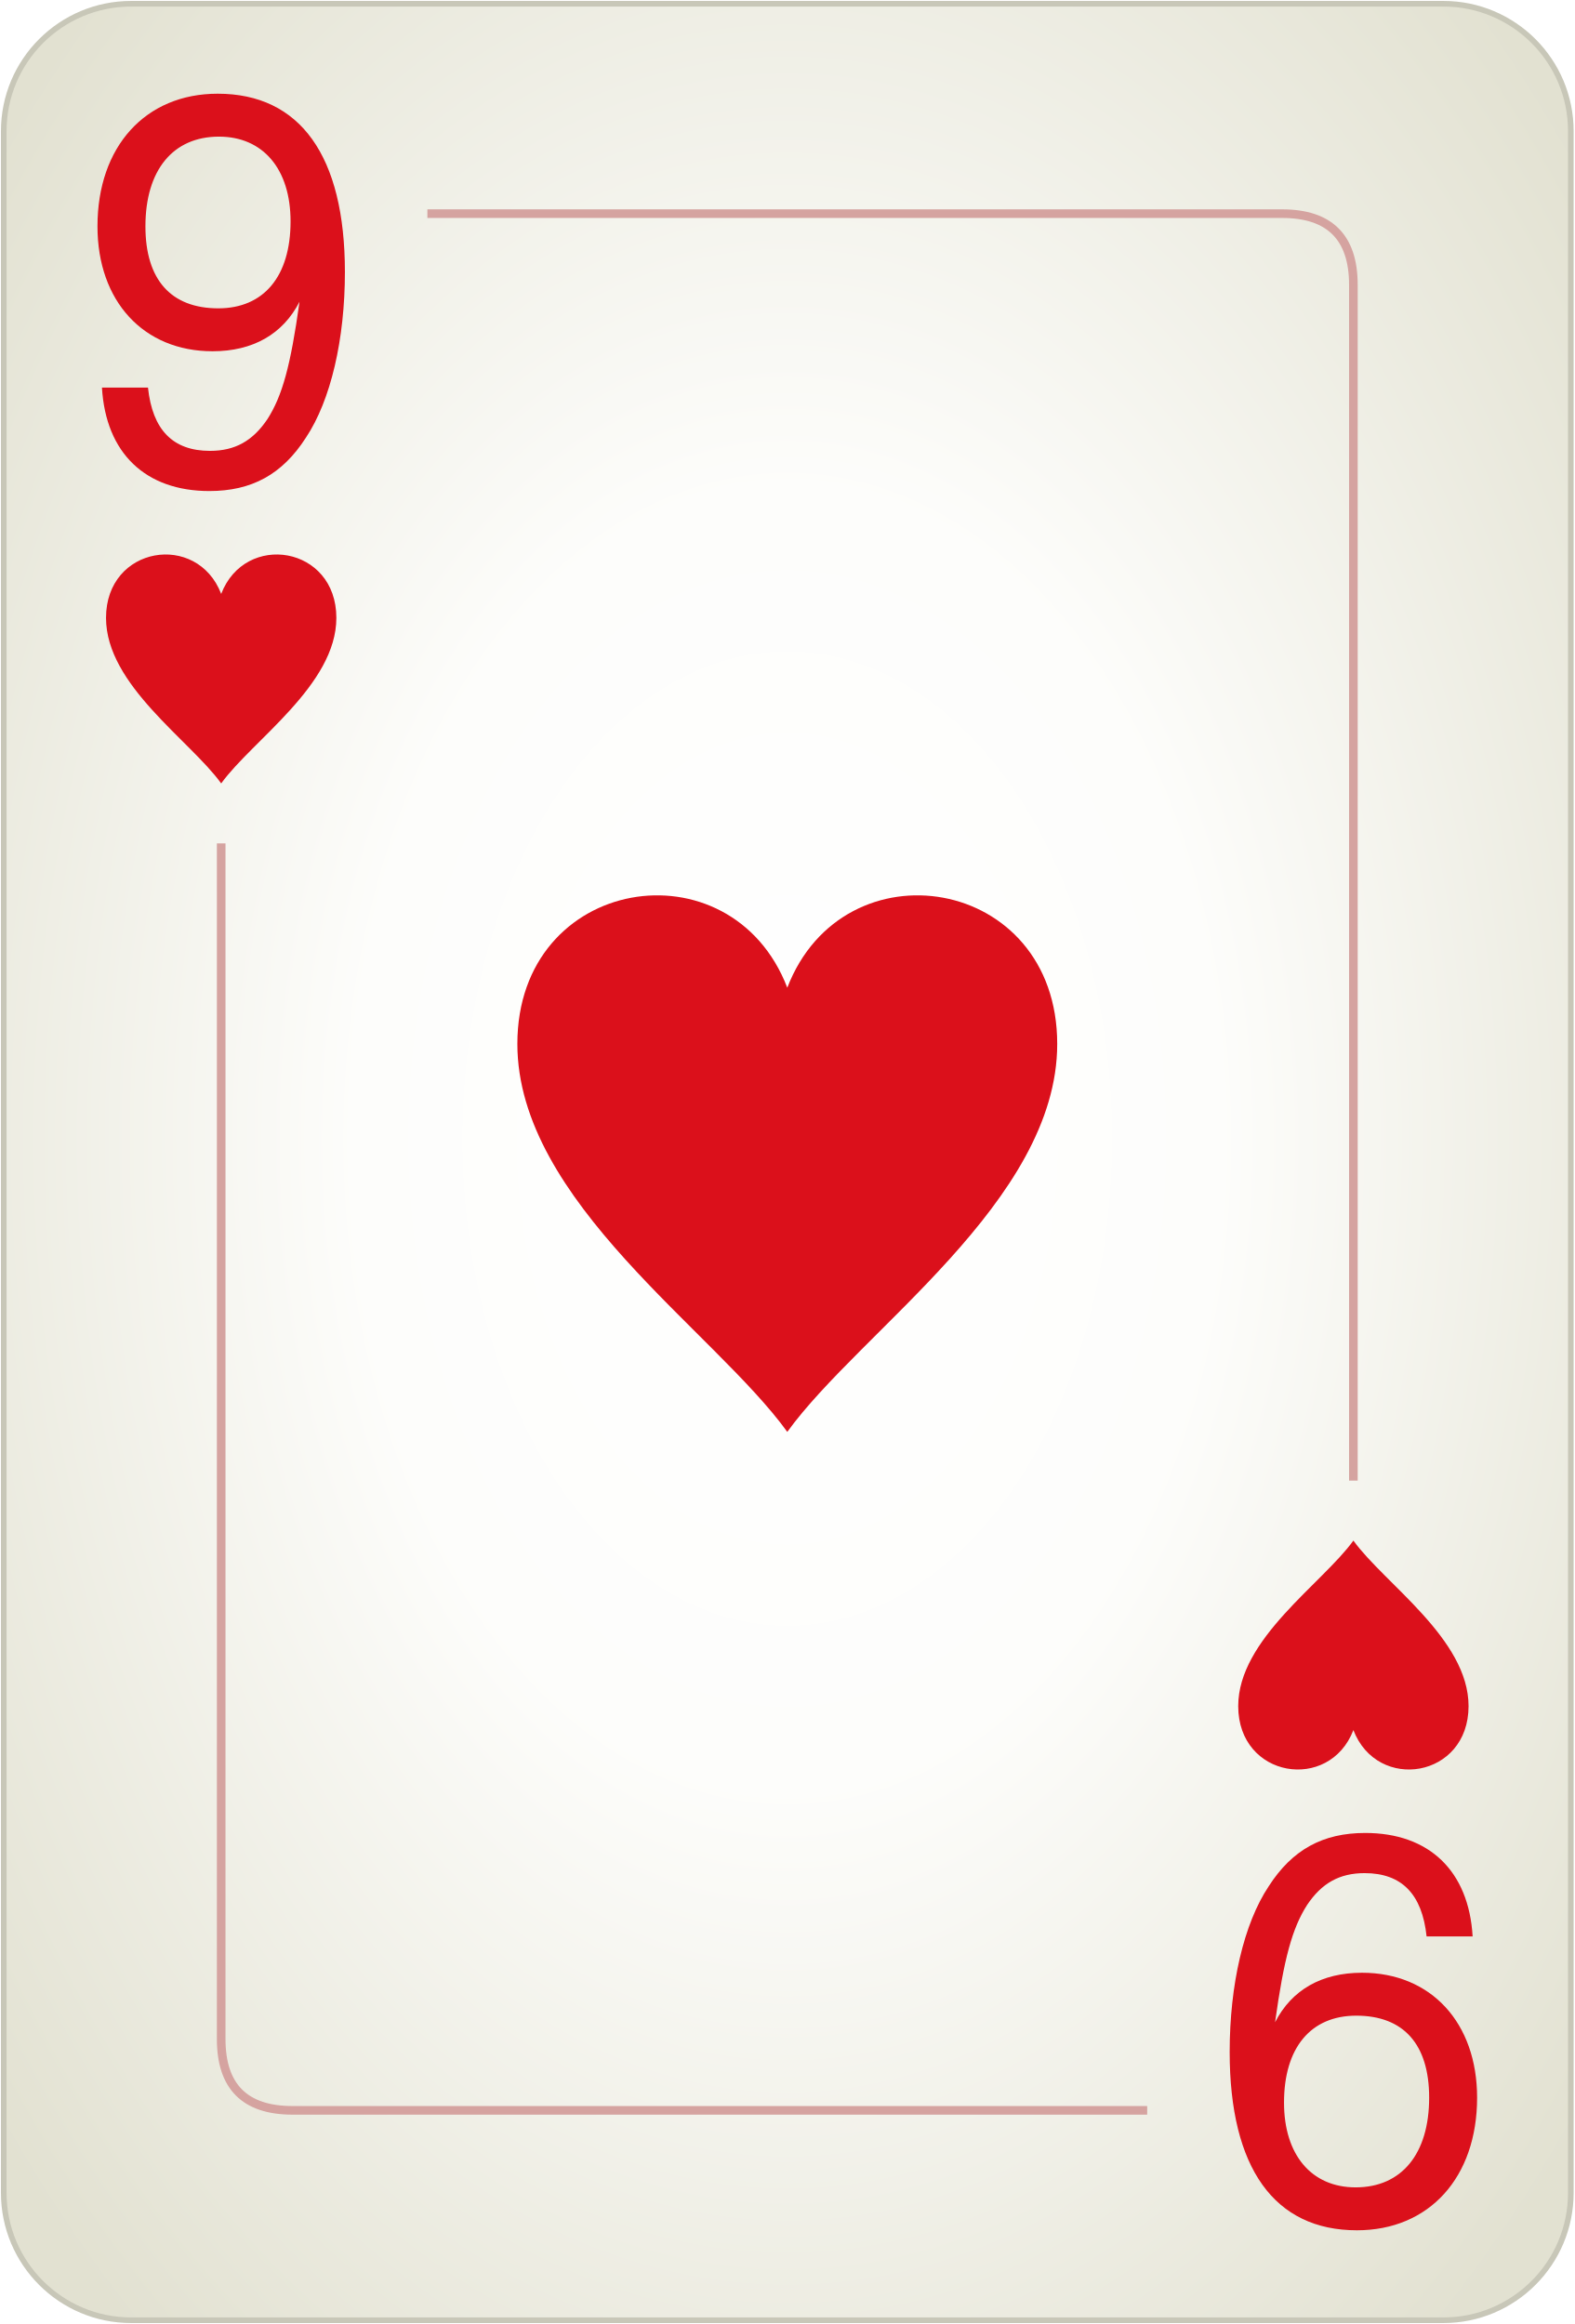
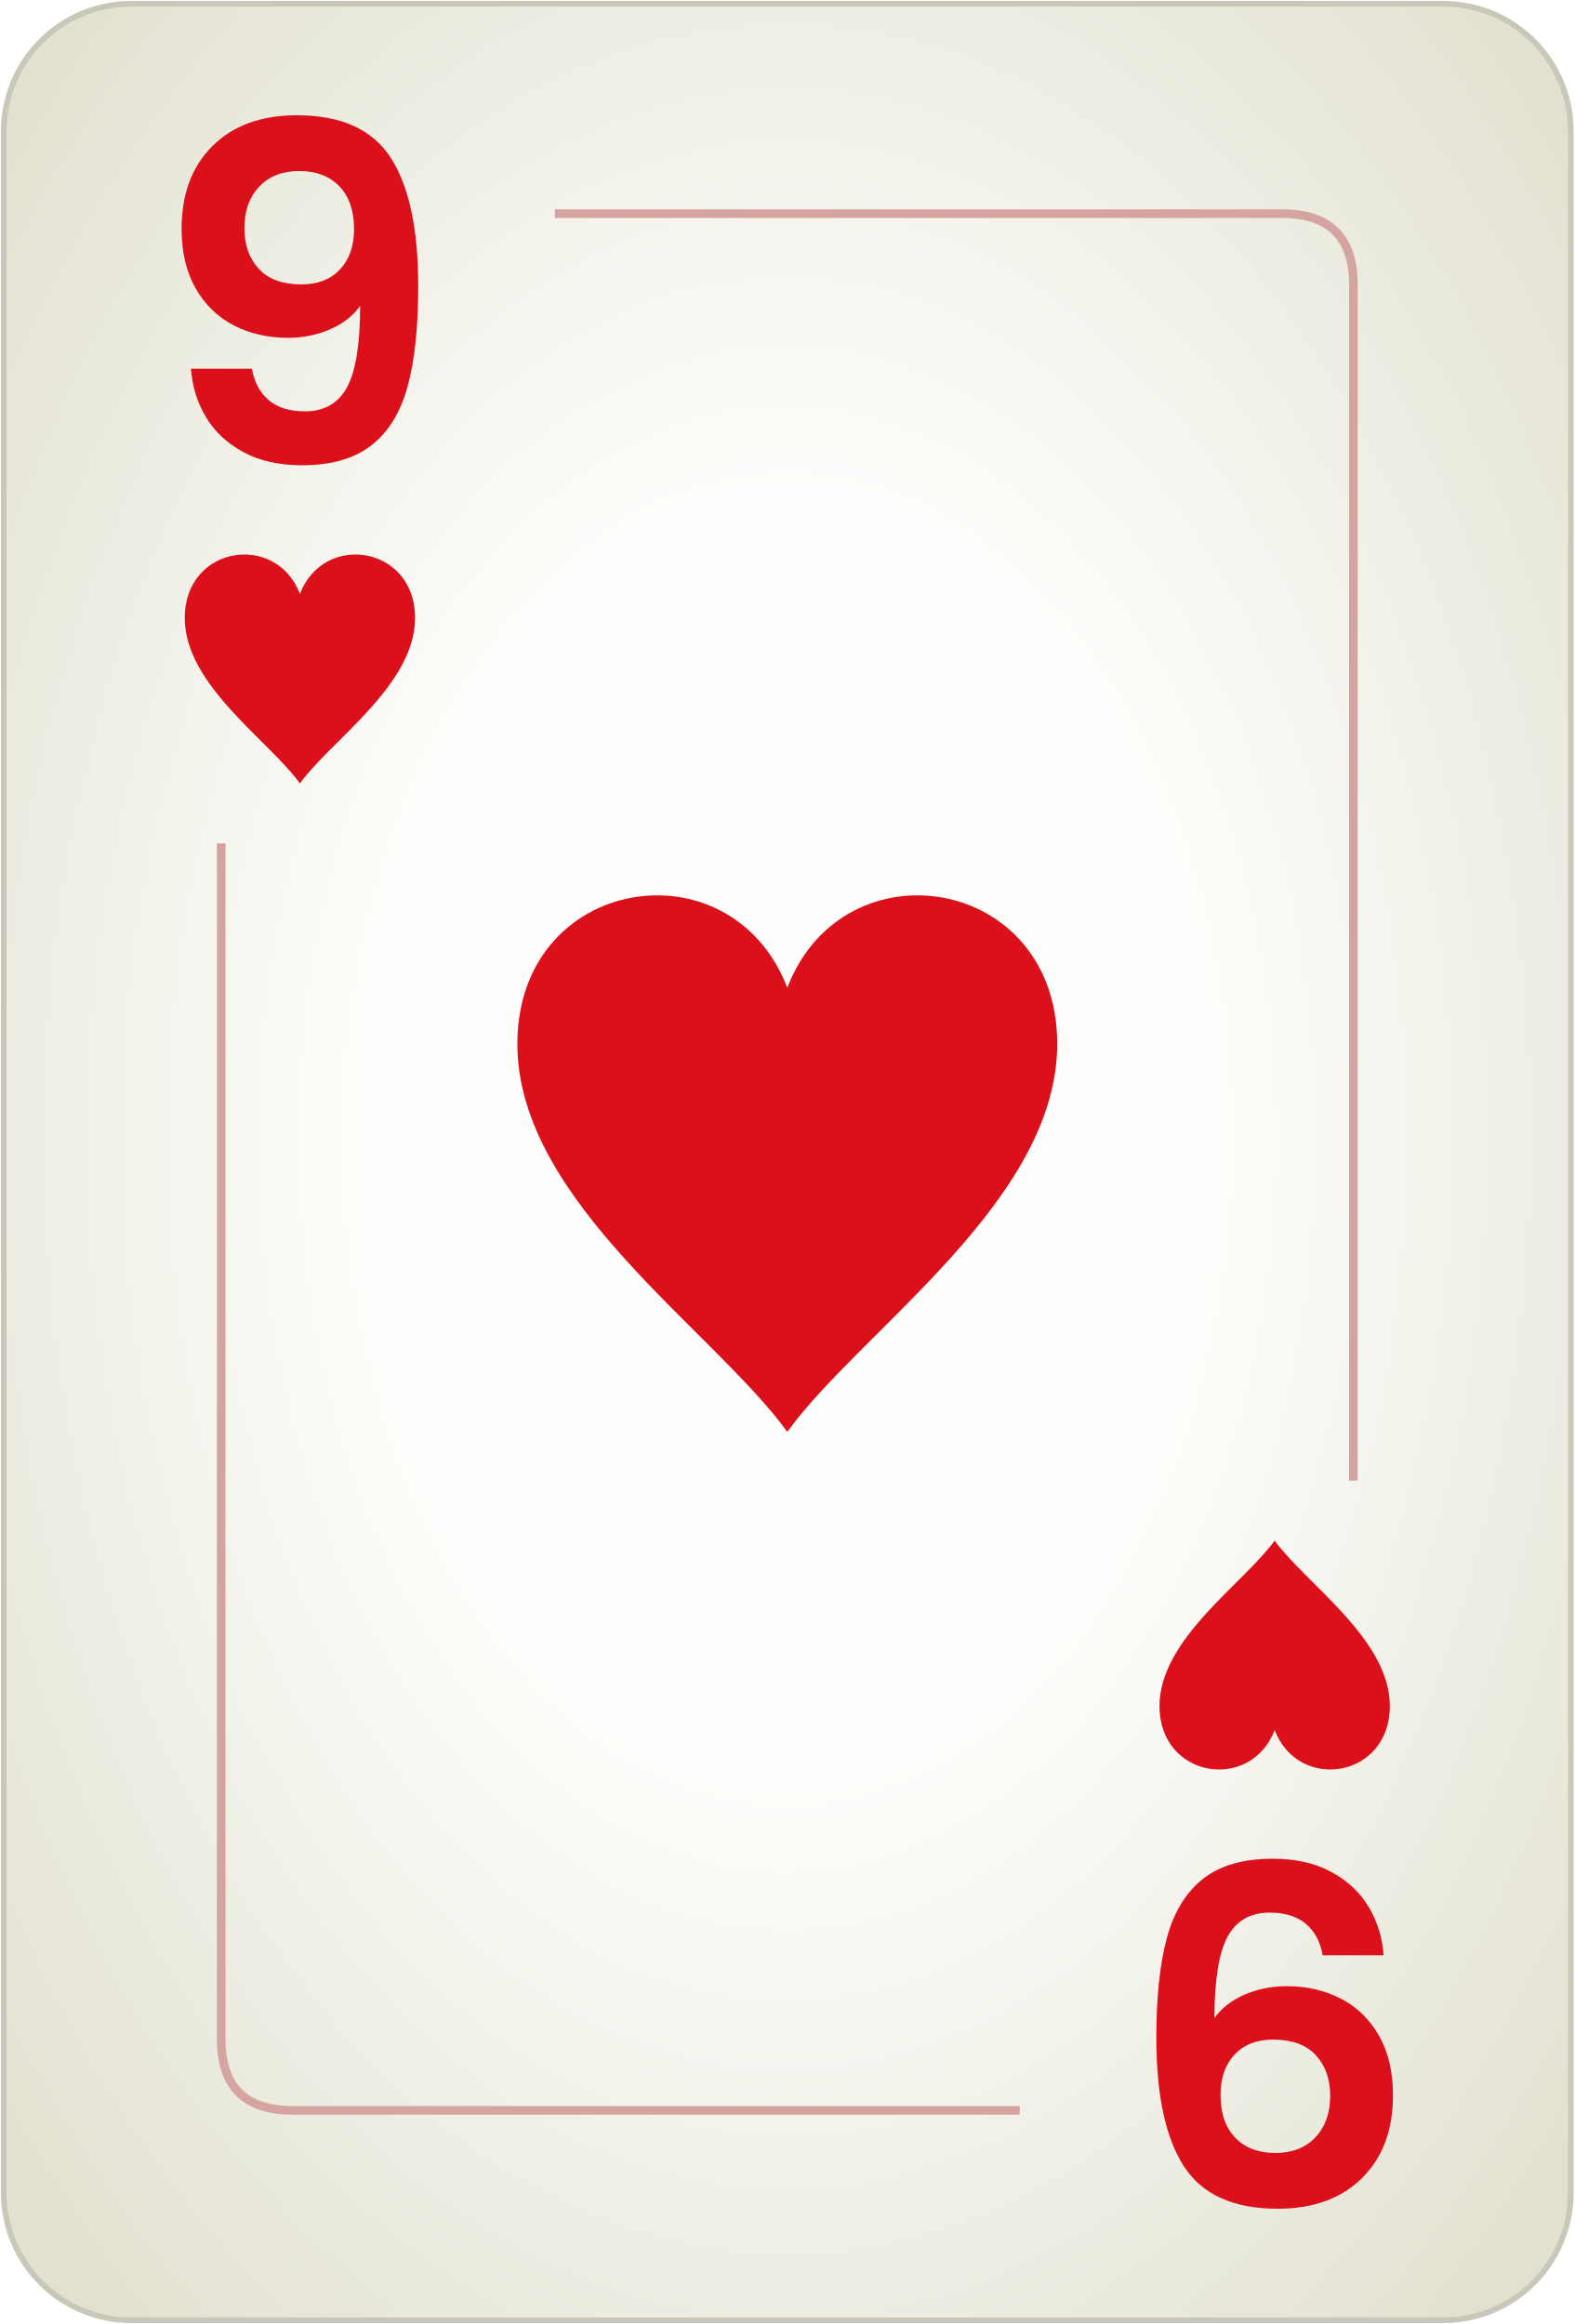
<svg xmlns="http://www.w3.org/2000/svg" width="840" height="1240" viewBox="0 0 420 620">
  <defs>
    <radialGradient id="paper" cx="50%" cy="49%" r="66%">
      <stop offset="0" stop-color="#fff" />
      <stop offset=".42" stop-color="#fdfdfb" />
      <stop offset="1" stop-color="#e2e1d1" />
    </radialGradient>
    <linearGradient id="ink" x1=".3" y1="0" x2=".7" y2="1">
      <stop stop-color="#292725" />
      <stop offset=".6" stop-color="#080808" />
      <stop offset="1" stop-color="#000" />
    </linearGradient>
  </defs>
  <rect x="1" y="1" width="418" height="618" rx="34" fill="url(#paper)" stroke="#c8c7b8" stroke-width="1.5" />
-   <path d="M114 57 H342 Q361 57 361 76 V395 M59 225 V544 Q59 563 78 563 H306" fill="none" stroke="#d5a3a0" stroke-width="2.3" />
+   <path d="M148 57 H342 Q361 57 361 76 V395 M59 225 V544 Q59 563 78 563 H272" fill="none" stroke="#d5a3a0" stroke-width="2.3" />
  <path transform="translate(135 232) scale(1.5)" d="M50 100 C37 82 2 59 2 31 C2 1 40 -5 50 21 C60 -5 98 1 98 31 C98 59 63 82 50 100Z" fill="#db101b" />
  <g fill="#db101b">
-     <g transform="translate(26 131) scale(0.1705426 -0.1468144) translate(-34 19)">
-       <path transform="translate(0 0)" d="M41 169C47 50 109 -19 209 -19C275 -19 323 11 360 78C399 146 421 257 421 379C421 590 351 703 222 703C109 703 34 607 34 462C34 326 106 235 214 235C277 235 324 266 350 325C336 208 323 154 300 112C277 72 249 54 210 54C152 54 120 92 113 169ZM224 625C293 625 336 566 336 471C336 371 294 313 223 313C149 313 109 365 109 462C109 564 152 625 224 625Z" />
+     <g transform="translate(48.4375 124) scale(0.125 -0.125) translate(-65 0)">
+       <path transform="translate(0 0)" d="M328 114Q390 114 418.0 165.5Q446 217 446 339Q423 307 381.5 289.0Q340 271 292 271Q228 271 176.5 297.5Q125 324 95.0 376.5Q65 429 65 504Q65 615 131.0 680.5Q197 746 311 746Q453 746 511.5 655.0Q570 564 570 381Q570 251 547.5 168.0Q525 85 470.5 42.0Q416 -1 322 -1Q248 -1 196.0 27.5Q144 56 116.5 102.5Q89 149 85 205H215Q223 161 251.5 137.5Q280 114 328 114ZM433 503Q433 562 401.5 594.5Q370 627 316 627Q262 627 230.5 593.5Q199 560 199 505Q199 452 229.5 418.5Q260 385 321 385Q373 385 403.0 417.0Q433 449 433 503Z" />
    </g>
-     <path transform="translate(27 145) scale(0.64)" d="M50 100 C37 82 2 59 2 31 C2 1 40 -5 50 21 C60 -5 98 1 98 31 C98 59 63 82 50 100Z" fill="#db101b" />
+     <path transform="translate(48 145) scale(0.64)" d="M50 100 C37 82 2 59 2 31 C2 1 40 -5 50 21 C60 -5 98 1 98 31 C98 59 63 82 50 100Z" fill="#db101b" />
  </g>
  <g transform="rotate(180 210 310)">
    <g fill="#db101b">
-       <g transform="translate(26 131) scale(0.1705426 -0.1468144) translate(-34 19)">
-         <path transform="translate(0 0)" d="M41 169C47 50 109 -19 209 -19C275 -19 323 11 360 78C399 146 421 257 421 379C421 590 351 703 222 703C109 703 34 607 34 462C34 326 106 235 214 235C277 235 324 266 350 325C336 208 323 154 300 112C277 72 249 54 210 54C152 54 120 92 113 169ZM224 625C293 625 336 566 336 471C336 371 294 313 223 313C149 313 109 365 109 462C109 564 152 625 224 625Z" />
+       <g transform="translate(48.4375 124) scale(0.125 -0.125) translate(-65 0)">
+         <path transform="translate(0 0)" d="M328 114Q390 114 418.0 165.5Q446 217 446 339Q423 307 381.5 289.0Q340 271 292 271Q228 271 176.5 297.5Q125 324 95.0 376.5Q65 429 65 504Q65 615 131.0 680.5Q197 746 311 746Q453 746 511.5 655.0Q570 564 570 381Q570 251 547.5 168.0Q525 85 470.5 42.0Q416 -1 322 -1Q248 -1 196.0 27.5Q144 56 116.5 102.5Q89 149 85 205H215Q223 161 251.5 137.5Q280 114 328 114ZM433 503Q433 562 401.5 594.5Q370 627 316 627Q262 627 230.5 593.5Q199 560 199 505Q199 452 229.5 418.5Q260 385 321 385Q373 385 403.0 417.0Q433 449 433 503Z" />
      </g>
-       <path transform="translate(27 145) scale(0.64)" d="M50 100 C37 82 2 59 2 31 C2 1 40 -5 50 21 C60 -5 98 1 98 31 C98 59 63 82 50 100Z" fill="#db101b" />
+       <path transform="translate(48 145) scale(0.64)" d="M50 100 C37 82 2 59 2 31 C2 1 40 -5 50 21 C60 -5 98 1 98 31 C98 59 63 82 50 100Z" fill="#db101b" />
    </g>
  </g>
</svg>
